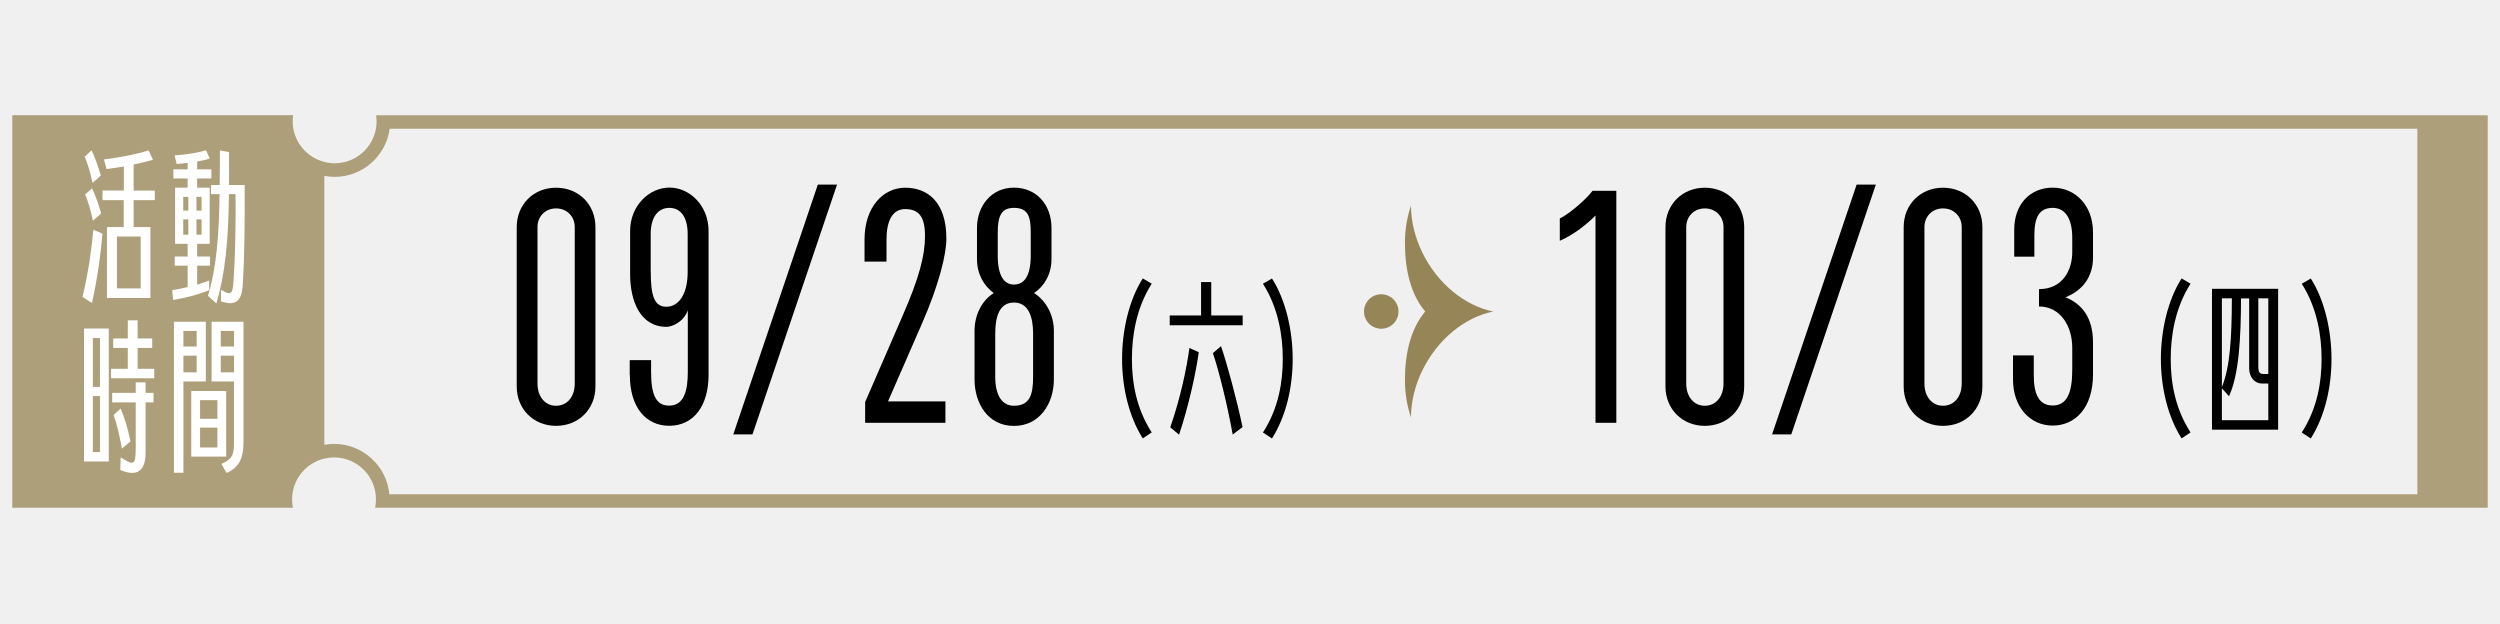
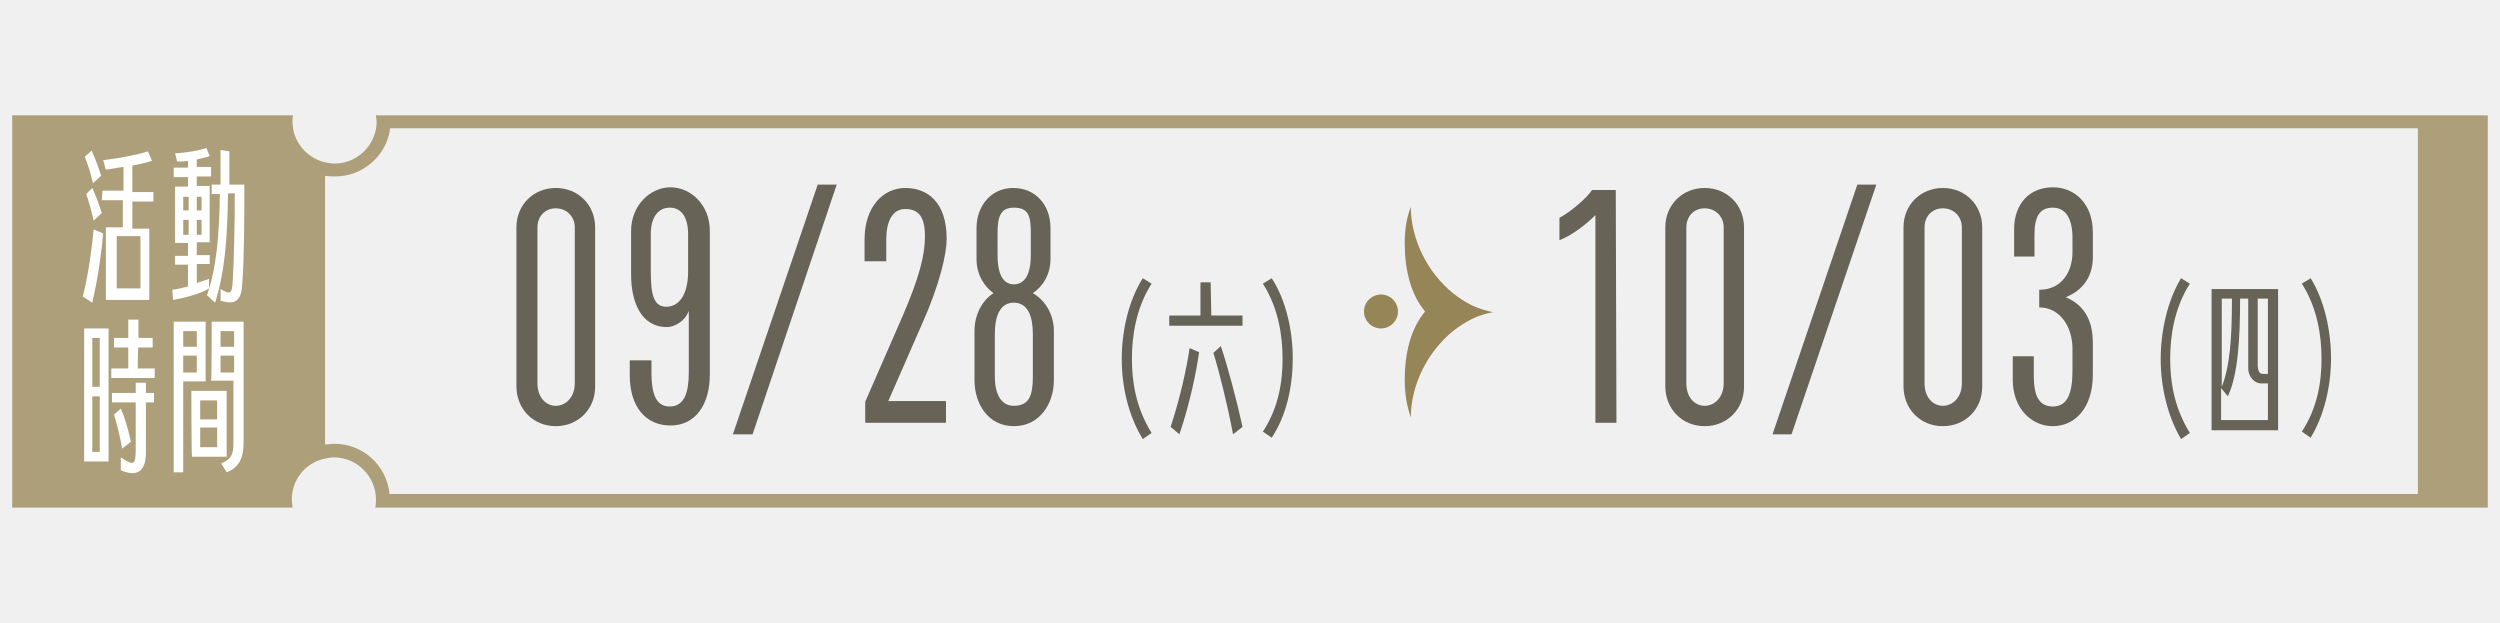
- <svg xmlns="http://www.w3.org/2000/svg" id="_圖層_4" data-name="圖層 4" viewBox="0 0 368.38 91.81">
-   <defs>
-     <style>
-       .cls-1 {
-         fill: #fff;
-       }
- 
-       .cls-2 {
-         fill: #ad9f79;
-       }
- 
-       .cls-3 {
-         fill: #958557;
-       }
- 
-       .cls-4 {
-         fill: none;
-       }
-     </style>
-   </defs>
+ <svg xmlns="http://www.w3.org/2000/svg" version="1.1" id="_圖層_4" x="0px" y="0px" viewBox="0 0 368.4 91.8" style="enable-background:new 0 0 368.4 91.8;" xml:space="preserve">
+   <style type="text/css">
+ 	.st0{fill:none;}
+ 	.st1{fill:#AD9F79;}
+ 	.st2{fill:#958557;}
+ 	.st3{fill:#FFFFFF;}
+ 	.st4{fill:#686357;}
+ </style>
  <g>
-     <path class="cls-4" d="M49.31,26.07c-.52,0-1.03-.05-1.52-.14v39.61c.46-.08,.94-.13,1.43-.13,4.26,0,7.76,3.27,8.15,7.42H356.2V18.98H57.42c-.54,4-3.97,7.09-8.11,7.09Z" />
-     <path class="cls-2" d="M55.42,16.98c.04,.3,.07,.6,.07,.9,0,3.41-2.77,6.18-6.18,6.18-.53,0-1.04-.07-1.52-.2-2.68-.68-4.66-3.1-4.66-5.99,0-.31,.03-.61,.07-.9H1.81v57.85H43.16c-.08-.4-.12-.82-.12-1.24,0-2.92,2.03-5.36,4.75-6.01,.46-.11,.94-.17,1.43-.17,3.41,0,6.18,2.77,6.18,6.18,0,.43-.04,.84-.12,1.24H366.57V16.98H55.42Zm300.78,55.85H57.37c-.38-4.16-3.89-7.42-8.15-7.42-.49,0-.96,.05-1.43,.13V25.92c.49,.09,1,.14,1.52,.14,4.14,0,7.57-3.09,8.11-7.09H356.2v53.85Z" />
+     <path class="st0" d="M49.3,26.1c-0.5,0-1,0-1.5-0.1v39.6c0.5-0.1,0.9-0.1,1.4-0.1c4.3,0,7.8,3.3,8.2,7.4h298.8V19H57.4   C56.9,23,53.4,26.1,49.3,26.1z" />
+     <path class="st1" d="M55.4,17c0,0.3,0.1,0.6,0.1,0.9c0,3.4-2.8,6.2-6.2,6.2c-0.5,0-1-0.1-1.5-0.2c-2.7-0.7-4.7-3.1-4.7-6   c0-0.3,0-0.6,0.1-0.9H1.8v57.8h41.3C43.1,74.4,43,74,43,73.6c0-2.9,2-5.4,4.8-6c0.5-0.1,0.9-0.2,1.4-0.2c3.4,0,6.2,2.8,6.2,6.2   c0,0.4,0,0.8-0.1,1.2h311.3V17H55.4z M356.2,72.8H57.4c-0.4-4.2-3.9-7.4-8.1-7.4c-0.5,0-1,0.1-1.4,0.1V25.9c0.5,0.1,1,0.1,1.5,0.1   c4.1,0,7.6-3.1,8.1-7.1h298.8V72.8L356.2,72.8z" />
    <g>
-       <circle class="cls-3" cx="203.53" cy="45.9" r="2.54" />
-       <path class="cls-3" d="M207.02,35.78c0,4,.86,7.6,2.99,10.12-2.13,2.53-2.99,6.12-2.99,10.12,0,1.95,.32,3.8,.89,5.48,.01-4.71,2.44-9.63,6.25-12.73,.87-.71,1.82-1.33,2.82-1.82,1.03-.51,2.05-.84,3.06-1.05-1-.2-2.03-.54-3.06-1.05-1.01-.5-1.95-1.11-2.82-1.82-3.82-3.11-6.24-8.03-6.25-12.73-.57,1.68-.89,3.53-.89,5.48Z" />
+       <circle class="st2" cx="203.5" cy="45.9" r="2.5" />
+       <path class="st2" d="M207,35.8c0,4,0.9,7.6,3,10.1c-2.1,2.5-3,6.1-3,10.1c0,2,0.3,3.8,0.9,5.5c0-4.7,2.4-9.6,6.2-12.7    c0.9-0.7,1.8-1.3,2.8-1.8c1-0.5,2.1-0.8,3.1-1c-1-0.2-2-0.5-3.1-1c-1-0.5-1.9-1.1-2.8-1.8c-3.8-3.1-6.2-8-6.2-12.7    C207.3,32,207,33.8,207,35.8z" />
    </g>
  </g>
  <g>
-     <path class="cls-1" d="M13.75,33.85l1.35,.58c-.2,2.45-.67,6.32-1.55,10.22l-1.4-.9c.9-3.57,1.42-7.7,1.6-9.9Zm-1.27-10.77l1.02-.92c.53,1.15,.9,2.15,1.35,3.72l-1.22,1.07c-.35-1.67-.7-2.8-1.15-3.87Zm1.08,4.65c.52,1.15,.9,2.15,1.35,3.72l-1.22,1.08c-.35-1.67-.7-2.8-1.15-3.87l1.03-.92Zm1.57,.35h3.12v-3.55c-.85,.15-1.72,.27-2.55,.38l-.38-1.42c2.45-.28,5.07-.83,6.57-1.33l.65,1.38c-.72,.22-1.72,.47-2.85,.7v3.85h3.12v1.4h-3.12v3.97h2.47v10.45h-6.4v-10.45h2.47v-3.97h-3.12v-1.4Zm5.6,14.42v-7.65h-3.5v7.65h3.5Z" />
-     <path class="cls-1" d="M25.5,44.2l-.12-1.45c.8-.12,1.57-.27,2.27-.45v-3.15h-1.9v-1.35h1.9v-1.88h-1.85v-8.27h1.85v-1.35h-2.1v-1.35h2.1v-.95c-.55,.08-1.1,.12-1.62,.15l-.3-1.25c1.62-.1,3.65-.42,4.62-.77l.55,1.22c-.45,.17-1.1,.32-1.85,.45v1.15h2.1v1.35h-2.1v1.35h1.85v8.27h-1.85v1.88h1.9v1.35h-1.9v2.8c.62-.2,1.22-.4,1.77-.6v1.4c-1.12,.5-3.07,1.08-5.32,1.45Zm2.25-13.17v-2.02h-.75v2.02h.75Zm0,3.55v-2.25h-.75v2.25h.75Zm1.95-3.55v-2.02h-.75v2.02h.75Zm0,3.55v-2.25h-.75v2.25h.75Zm2.65-5.97h-1.25v-1.35h1.27c.03-1.6,.03-3.3,.03-5.1l1.35,.25v4.85h2.3c.03,5.45-.02,10.5-.27,14.62-.12,2.22-.83,3.35-3.22,2.52v-1.7c1.4,.78,1.7,.85,1.85-1.22,.25-3.5,.35-8.87,.3-12.87h-.97c-.1,7.1-.55,11.57-1.85,16.1l-1.25-1.12c1.25-4.05,1.62-8.77,1.72-14.97Z" />
-     <path class="cls-1" d="M12.38,48.41h3.65v19.59h-3.65v-19.59Zm2.35,8.6v-7.2h-1.05v7.2h1.05Zm0,9.6v-8.25h-1.05v8.25h1.05Zm5.55-12.27h2.45v1.4h-6.37v-1.4h2.47v-3.07h-2.15v-1.4h2.15v-2.67h1.45v2.67h2.15v1.4h-2.15v3.07Zm-3.75,3.55h3.47v-1.55h1.45v1.55h1.17v1.4h-1.17v7.4c0,2.27-.88,3.77-3.72,2.57l.05-1.87c1.87,1.17,2.22,1.3,2.22-1.35v-6.75h-3.47v-1.4Zm1.25,2.3c.58,1.42,1,2.7,1.45,4.85l-1.27,1.07c-.38-2.15-.77-3.72-1.22-4.95l1.05-.97Z" />
-     <path class="cls-1" d="M30.33,47.41v8.8h-3.3v13.45h-1.4v-22.25h4.7Zm-1.35,3.65v-2.3h-1.95v2.3h1.95Zm0,3.8v-2.45h-1.95v2.45h1.95Zm-.8,2.75h5.15v9.67h-5.15v-9.67Zm3.85,4.1v-2.75h-2.55v2.75h2.55Zm0,4.22v-2.92h-2.55v2.92h2.55Zm-.85-18.52h4.7v17.65c0,2.27-.52,3.8-2.5,4.62l-.75-1.32c1.82-.8,1.85-1.55,1.85-3.55v-8.6h-3.3v-8.8Zm3.3,3.65v-2.3h-1.95v2.3h1.95Zm0,3.8v-2.45h-1.95v2.45h1.95Z" />
+     <path class="st3" d="M13.8,33.8l1.4,0.6c-0.2,2.5-0.7,6.3-1.6,10.2l-1.4-0.9C13.1,40.2,13.6,36,13.8,33.8z M12.5,23.1l1-0.9   c0.5,1.1,0.9,2.1,1.4,3.7l-1.2,1.1C13.3,25.3,12.9,24.1,12.5,23.1z M13.6,27.7c0.5,1.1,0.9,2.1,1.4,3.7l-1.2,1.1   c-0.4-1.7-0.7-2.8-1.1-3.9L13.6,27.7L13.6,27.7z M15.1,28.1h3.1v-3.5c-0.9,0.1-1.7,0.3-2.6,0.4l-0.4-1.4c2.5-0.3,5.1-0.8,6.6-1.3   l0.6,1.4c-0.7,0.2-1.7,0.5-2.9,0.7v3.9h3.1v1.4h-3.1v4h2.5v10.5h-6.4V33.5h2.5v-4h-3.1L15.1,28.1L15.1,28.1z M20.7,42.5v-7.7h-3.5   v7.7H20.7z" />
+     <path class="st3" d="M25.5,44.2l-0.1-1.5c0.8-0.1,1.6-0.3,2.3-0.5v-3.2h-1.9v-1.3h1.9v-1.9h-1.9v-8.3h1.9v-1.4h-2.1v-1.4h2.1v-1   c-0.5,0.1-1.1,0.1-1.6,0.1l-0.3-1.2c1.6-0.1,3.6-0.4,4.6-0.8l0.5,1.2c-0.5,0.2-1.1,0.3-1.9,0.5v1.1h2.1v1.4H29v1.4h1.9v8.3H29v1.9   h1.9v1.3H29v2.8c0.6-0.2,1.2-0.4,1.8-0.6v1.4C29.7,43.2,27.7,43.8,25.5,44.2z M27.8,31v-2H27v2H27.8z M27.8,34.6v-2.2H27v2.2H27.8z    M29.7,31v-2H29v2H29.7z M29.7,34.6v-2.2H29v2.2H29.7z M32.4,28.6h-1.2v-1.4h1.3c0-1.6,0-3.3,0-5.1l1.3,0.2v4.9H36   c0,5.5,0,10.5-0.3,14.6c-0.1,2.2-0.8,3.3-3.2,2.5v-1.7c1.4,0.8,1.7,0.8,1.8-1.2c0.2-3.5,0.3-8.9,0.3-12.9h-1   c-0.1,7.1-0.5,11.6-1.9,16.1l-1.2-1.1C31.9,39.5,32.3,34.8,32.4,28.6L32.4,28.6z" />
+     <path class="st3" d="M12.4,48.4H16V68h-3.6C12.4,68,12.4,48.4,12.4,48.4z M14.7,57v-7.2h-1.1V57H14.7z M14.7,66.6v-8.2h-1.1v8.2   H14.7z M20.3,54.3h2.5v1.4h-6.4v-1.4h2.5v-3.1h-2.1v-1.4h2.1v-2.7h1.5v2.7h2.1v1.4h-2.1C20.3,51.3,20.3,54.3,20.3,54.3z M16.5,57.9   H20v-1.5h1.5v1.5h1.2v1.4h-1.2v7.4c0,2.3-0.9,3.8-3.7,2.6l0-1.9c1.9,1.2,2.2,1.3,2.2-1.3v-6.8h-3.5V57.9z M17.8,60.2   c0.6,1.4,1,2.7,1.5,4.9L18,66.1c-0.4-2.2-0.8-3.7-1.2-5L17.8,60.2L17.8,60.2z" />
+     <path class="st3" d="M30.3,47.4v8.8H27v13.4h-1.4V47.4C25.6,47.4,30.3,47.4,30.3,47.4z M29,51.1v-2.3h-2v2.3H29z M29,54.9v-2.5h-2   v2.5H29z M28.2,57.6h5.2v9.7h-5.1C28.2,67.3,28.2,57.6,28.2,57.6z M32,61.7V59h-2.5v2.8H32z M32,65.9V63h-2.5v2.9H32z M31.2,47.4   h4.7v17.6c0,2.3-0.5,3.8-2.5,4.6l-0.8-1.3c1.8-0.8,1.8-1.6,1.8-3.6v-8.6h-3.3C31.2,56.2,31.2,47.4,31.2,47.4z M34.5,51.1v-2.3h-2   v2.3H34.5z M34.5,54.9v-2.5h-2v2.5H34.5z" />
  </g>
  <g>
    <g>
-       <path d="M76.14,56.95v-23.49c0-3.33,2.47-5.8,5.8-5.8s5.8,2.47,5.8,5.8v23.49c0,3.33-2.47,5.8-5.8,5.8s-5.8-2.48-5.8-5.8Zm3.06-.45c0,2.02,1.17,3.29,2.74,3.29s2.75-1.26,2.75-3.29v-23.04c0-1.58-1.17-2.75-2.75-2.75s-2.74,1.17-2.74,2.75v23.04Z" />
-       <path d="M92.79,55.28v-2.21h3.15v1.75c0,3.6,.86,4.95,2.66,4.95,2.21,0,2.75-2.25,2.75-4.95v-9.09c-.63,1.71-2.29,2.43-3.15,2.43-3.87,0-5.35-3.82-5.35-7.74v-6.39c0-3.74,2.83-6.39,5.8-6.39s5.76,2.65,5.76,6.39v21.24c0,4.41-2.12,7.47-5.8,7.47-3.46,0-5.8-2.75-5.8-7.47Zm3.1-15.25c0,3.6,.54,5.17,2.29,5.17s3.15-1.71,3.15-5.17v-5.53c0-2.52-1.04-3.87-2.7-3.87s-2.75,1.35-2.75,3.87v5.53Z" />
-       <path d="M110.88,64.01h-2.83l12.46-36.81h2.83l-12.46,36.81Z" />
-       <path d="M127.48,62.3v-3.06l5.49-12.64c2.52-5.76,3.33-9,3.33-11.83s-.9-3.96-2.92-3.96-2.75,1.98-2.75,4.5v3.24h-3.24v-3.24c0-4.86,2.79-7.65,5.99-7.65s6.07,1.98,6.07,7.51c0,2.25-1.04,6.71-3.69,12.73l-4.91,11.25h8.46v3.15h-11.83Z" />
-       <path d="M155.29,48.76v7.16c0,3.51-2.07,6.84-5.89,6.84s-5.8-3.33-5.8-6.84v-7.16c0-2.43,1.12-4.5,2.83-5.58-1.44-1.04-2.47-2.79-2.47-5v-4.59c0-3.24,2.11-5.94,5.44-5.94s5.54,2.52,5.54,5.94v4.59c0,2.25-1.08,4-2.57,5,1.75,1.12,2.92,3.19,2.92,5.58Zm-5.89,11.03c2.34,0,2.83-1.62,2.83-4.28v-6.34c0-2.47-.67-4.59-2.83-4.59s-2.75,2.12-2.75,4.59v6.34c0,2.66,.95,4.28,2.75,4.28Zm0-17.86c1.53,0,2.48-1.26,2.48-4.28v-3.29c0-2.38-.32-3.73-2.48-3.73-1.98,0-2.38,1.39-2.38,3.73v3.29c0,3.01,.95,4.28,2.38,4.28Z" />
-       <path d="M165.34,52.88c0-4.12,1-8.65,3.05-11.85l1.32,.77c-2.27,3.57-2.92,7.65-2.92,11.07s.6,7.25,2.92,10.85l-1.32,.88c-2.1-3.32-3.05-7.62-3.05-11.72Z" />
-       <path d="M178.49,46.48h4.62v1.45h-10.75v-1.45h4.62v-4.92h1.5v4.92Zm-3.22,4.8l1.37,.62c-.4,2.87-1.4,7.65-2.9,12.15l-1.3-1.08c1.5-4.3,2.45-8.85,2.82-11.7Zm4.65-.27c.88,2.57,2.32,7.82,3.17,11.92l-1.45,1.1c-.77-4.32-2.05-9.47-2.92-12l1.2-1.02Z" />
-       <path d="M189.02,52.88c0-3.42-.65-7.5-2.92-11.07l1.33-.77c2.05,3.2,3.05,7.72,3.05,11.85s-.95,8.4-3.05,11.72l-1.33-.88c2.32-3.6,2.92-7.47,2.92-10.85Z" />
+       <path class="st4" d="M76.1,56.9V33.5c0-3.3,2.5-5.8,5.8-5.8s5.8,2.5,5.8,5.8v23.5c0,3.3-2.5,5.8-5.8,5.8S76.1,60.3,76.1,56.9z     M79.2,56.5c0,2,1.2,3.3,2.7,3.3s2.8-1.3,2.8-3.3v-23c0-1.6-1.2-2.8-2.8-2.8s-2.7,1.2-2.7,2.8V56.5z" />
+       <path class="st4" d="M92.8,55.3v-2.2h3.2v1.8c0,3.6,0.9,5,2.7,5c2.2,0,2.8-2.2,2.8-5v-9.1c-0.6,1.7-2.3,2.4-3.2,2.4    c-3.9,0-5.3-3.8-5.3-7.7V34c0-3.7,2.8-6.4,5.8-6.4s5.8,2.6,5.8,6.4v21.2c0,4.4-2.1,7.5-5.8,7.5C95.2,62.7,92.8,60,92.8,55.3    L92.8,55.3z M95.9,40c0,3.6,0.5,5.2,2.3,5.2s3.2-1.7,3.2-5.2v-5.5c0-2.5-1-3.9-2.7-3.9s-2.8,1.4-2.8,3.9L95.9,40L95.9,40z" />
+       <path class="st4" d="M110.9,64H108l12.5-36.8h2.8L110.9,64z" />
+       <path class="st4" d="M127.5,62.3v-3.1l5.5-12.6c2.5-5.8,3.3-9,3.3-11.8s-0.9-4-2.9-4s-2.8,2-2.8,4.5v3.2h-3.2v-3.2    c0-4.9,2.8-7.6,6-7.6s6.1,2,6.1,7.5c0,2.2-1,6.7-3.7,12.7l-4.9,11.2h8.5v3.2C139.3,62.3,127.5,62.3,127.5,62.3z" />
+       <path class="st4" d="M155.3,48.8v7.2c0,3.5-2.1,6.8-5.9,6.8s-5.8-3.3-5.8-6.8v-7.2c0-2.4,1.1-4.5,2.8-5.6c-1.4-1-2.5-2.8-2.5-5    v-4.6c0-3.2,2.1-5.9,5.4-5.9s5.5,2.5,5.5,5.9v4.6c0,2.2-1.1,4-2.6,5C154.1,44.3,155.3,46.4,155.3,48.8L155.3,48.8z M149.4,59.8    c2.3,0,2.8-1.6,2.8-4.3v-6.3c0-2.5-0.7-4.6-2.8-4.6s-2.8,2.1-2.8,4.6v6.3C146.6,58.2,147.6,59.8,149.4,59.8z M149.4,41.9    c1.5,0,2.5-1.3,2.5-4.3v-3.3c0-2.4-0.3-3.7-2.5-3.7c-2,0-2.4,1.4-2.4,3.7v3.3C147,40.7,148,41.9,149.4,41.9z" />
+       <path class="st4" d="M165.3,52.9c0-4.1,1-8.6,3.1-11.9l1.3,0.8c-2.3,3.6-2.9,7.7-2.9,11.1s0.6,7.2,2.9,10.9l-1.3,0.9    C166.3,61.3,165.3,57,165.3,52.9z" />
+       <path class="st4" d="M178.5,46.5h4.6v1.5h-10.8v-1.5h4.6v-4.9h1.5L178.5,46.5L178.5,46.5z M175.3,51.3l1.4,0.6    c-0.4,2.9-1.4,7.7-2.9,12.1l-1.3-1.1C173.9,58.7,174.9,54.1,175.3,51.3L175.3,51.3z M179.9,51c0.9,2.6,2.3,7.8,3.2,11.9l-1.4,1.1    c-0.8-4.3-2.1-9.5-2.9-12L179.9,51z" />
+       <path class="st4" d="M189,52.9c0-3.4-0.6-7.5-2.9-11.1l1.3-0.8c2.1,3.2,3.1,7.7,3.1,11.8s-0.9,8.4-3.1,11.7l-1.3-0.9    C188.4,60.1,189,56.3,189,52.9z" />
    </g>
    <g>
-       <path d="M238.16,62.3h-3.06V31.75c-1.26,1.3-3.28,2.88-5.26,3.73v-3.28c1.67-.86,4.05-3.01,4.82-4.09h3.51V62.3Z" />
-       <path d="M245.41,56.95v-23.49c0-3.33,2.48-5.8,5.8-5.8s5.8,2.47,5.8,5.8v23.49c0,3.33-2.47,5.8-5.8,5.8s-5.8-2.48-5.8-5.8Zm3.06-.45c0,2.02,1.17,3.29,2.74,3.29s2.75-1.26,2.75-3.29v-23.04c0-1.58-1.17-2.75-2.75-2.75s-2.74,1.17-2.74,2.75v23.04Z" />
-       <path d="M263.95,64.01h-2.83l12.46-36.81h2.83l-12.46,36.81Z" />
-       <path d="M280.51,56.95v-23.49c0-3.33,2.48-5.8,5.8-5.8s5.8,2.47,5.8,5.8v23.49c0,3.33-2.47,5.8-5.8,5.8s-5.8-2.48-5.8-5.8Zm3.06-.45c0,2.02,1.17,3.29,2.74,3.29s2.75-1.26,2.75-3.29v-23.04c0-1.58-1.17-2.75-2.75-2.75s-2.74,1.17-2.74,2.75v23.04Z" />
-       <path d="M304.36,43.81c2.39,.95,4.05,2.97,4.05,6.66v4.68c0,4.99-2.66,7.56-5.94,7.56s-5.85-2.66-5.85-6.79v-3.55h3.06v2.88c0,2.79,.72,4.5,2.79,4.5s2.88-1.8,2.88-5.27v-3.24c0-3.2-1.75-6.08-4.9-6.08v-2.56c3.55,0,4.9-2.88,4.9-5.45v-2.11c0-2.61-.9-4.41-2.88-4.41s-2.7,1.39-2.7,4v3.19h-2.97v-3.96c0-3.87,2.43-6.21,5.67-6.21s5.94,2.52,5.94,6.61v3.69c0,2.83-1.53,4.86-4.05,5.85Z" />
-       <path d="M318.41,52.88c0-4.12,1-8.65,3.05-11.85l1.32,.77c-2.27,3.57-2.92,7.65-2.92,11.07s.6,7.25,2.92,10.85l-1.32,.88c-2.1-3.32-3.05-7.62-3.05-11.72Z" />
-       <path d="M325.94,42.56h9.75v20.75h-9.75v-20.75Zm8.3,19.35v-5.4h-.97c-1.05,0-1.85-.97-1.85-2.22v-10.32h-1.2c-.02,5.9-.3,11.2-1.77,14.42l-1.05-1.17v4.7h6.85Zm-5.37-17.95h-1.47v13.07c1.22-3,1.45-7.25,1.47-13.07Zm4.65,11.15h.72v-11.15h-1.47v10.07c0,.65,.1,1.08,.75,1.08Z" />
-       <path d="M342.09,52.88c0-3.42-.65-7.5-2.92-11.07l1.33-.77c2.05,3.2,3.05,7.72,3.05,11.85s-.95,8.4-3.05,11.72l-1.33-.88c2.32-3.6,2.92-7.47,2.92-10.85Z" />
+       <path class="st4" d="M238.2,62.3h-3.1V31.7c-1.3,1.3-3.3,2.9-5.3,3.7v-3.3c1.7-0.9,4.1-3,4.8-4.1h3.5L238.2,62.3L238.2,62.3z" />
+       <path class="st4" d="M245.4,56.9V33.5c0-3.3,2.5-5.8,5.8-5.8s5.8,2.5,5.8,5.8v23.5c0,3.3-2.5,5.8-5.8,5.8S245.4,60.3,245.4,56.9z     M248.5,56.5c0,2,1.2,3.3,2.7,3.3s2.8-1.3,2.8-3.3v-23c0-1.6-1.2-2.8-2.8-2.8s-2.7,1.2-2.7,2.8V56.5z" />
+       <path class="st4" d="M264,64h-2.8l12.5-36.8h2.8L264,64z" />
+       <path class="st4" d="M280.5,56.9V33.5c0-3.3,2.5-5.8,5.8-5.8s5.8,2.5,5.8,5.8v23.5c0,3.3-2.5,5.8-5.8,5.8S280.5,60.3,280.5,56.9z     M283.6,56.5c0,2,1.2,3.3,2.7,3.3s2.8-1.3,2.8-3.3v-23c0-1.6-1.2-2.8-2.8-2.8s-2.7,1.2-2.7,2.8V56.5z" />
+       <path class="st4" d="M304.4,43.8c2.4,1,4,3,4,6.7v4.7c0,5-2.7,7.6-5.9,7.6s-5.9-2.7-5.9-6.8v-3.5h3.1v2.9c0,2.8,0.7,4.5,2.8,4.5    s2.9-1.8,2.9-5.3v-3.2c0-3.2-1.8-6.1-4.9-6.1v-2.6c3.5,0,4.9-2.9,4.9-5.5V35c0-2.6-0.9-4.4-2.9-4.4s-2.7,1.4-2.7,4v3.2h-3v-4    c0-3.9,2.4-6.2,5.7-6.2s5.9,2.5,5.9,6.6v3.7C308.4,40.8,306.9,42.8,304.4,43.8L304.4,43.8z" />
+       <path class="st4" d="M318.4,52.9c0-4.1,1-8.6,3-11.9l1.3,0.8c-2.3,3.6-2.9,7.7-2.9,11.1s0.6,7.2,2.9,10.9l-1.3,0.9    C319.4,61.3,318.4,57,318.4,52.9z" />
+       <path class="st4" d="M325.9,42.6h9.8v20.8h-9.8V42.6z M334.2,61.9v-5.4h-1c-1,0-1.9-1-1.9-2.2V44h-1.2c0,5.9-0.3,11.2-1.8,14.4    l-1-1.2v4.7L334.2,61.9L334.2,61.9z M328.9,44h-1.5V57C328.6,54,328.9,49.8,328.9,44z M333.5,55.1h0.7V44h-1.5V54    C332.8,54.7,332.9,55.1,333.5,55.1z" />
+       <path class="st4" d="M342.1,52.9c0-3.4-0.6-7.5-2.9-11.1l1.3-0.8c2,3.2,3,7.7,3,11.8s-1,8.4-3,11.7l-1.3-0.9    C341.5,60.1,342.1,56.3,342.1,52.9z" />
    </g>
  </g>
</svg>
